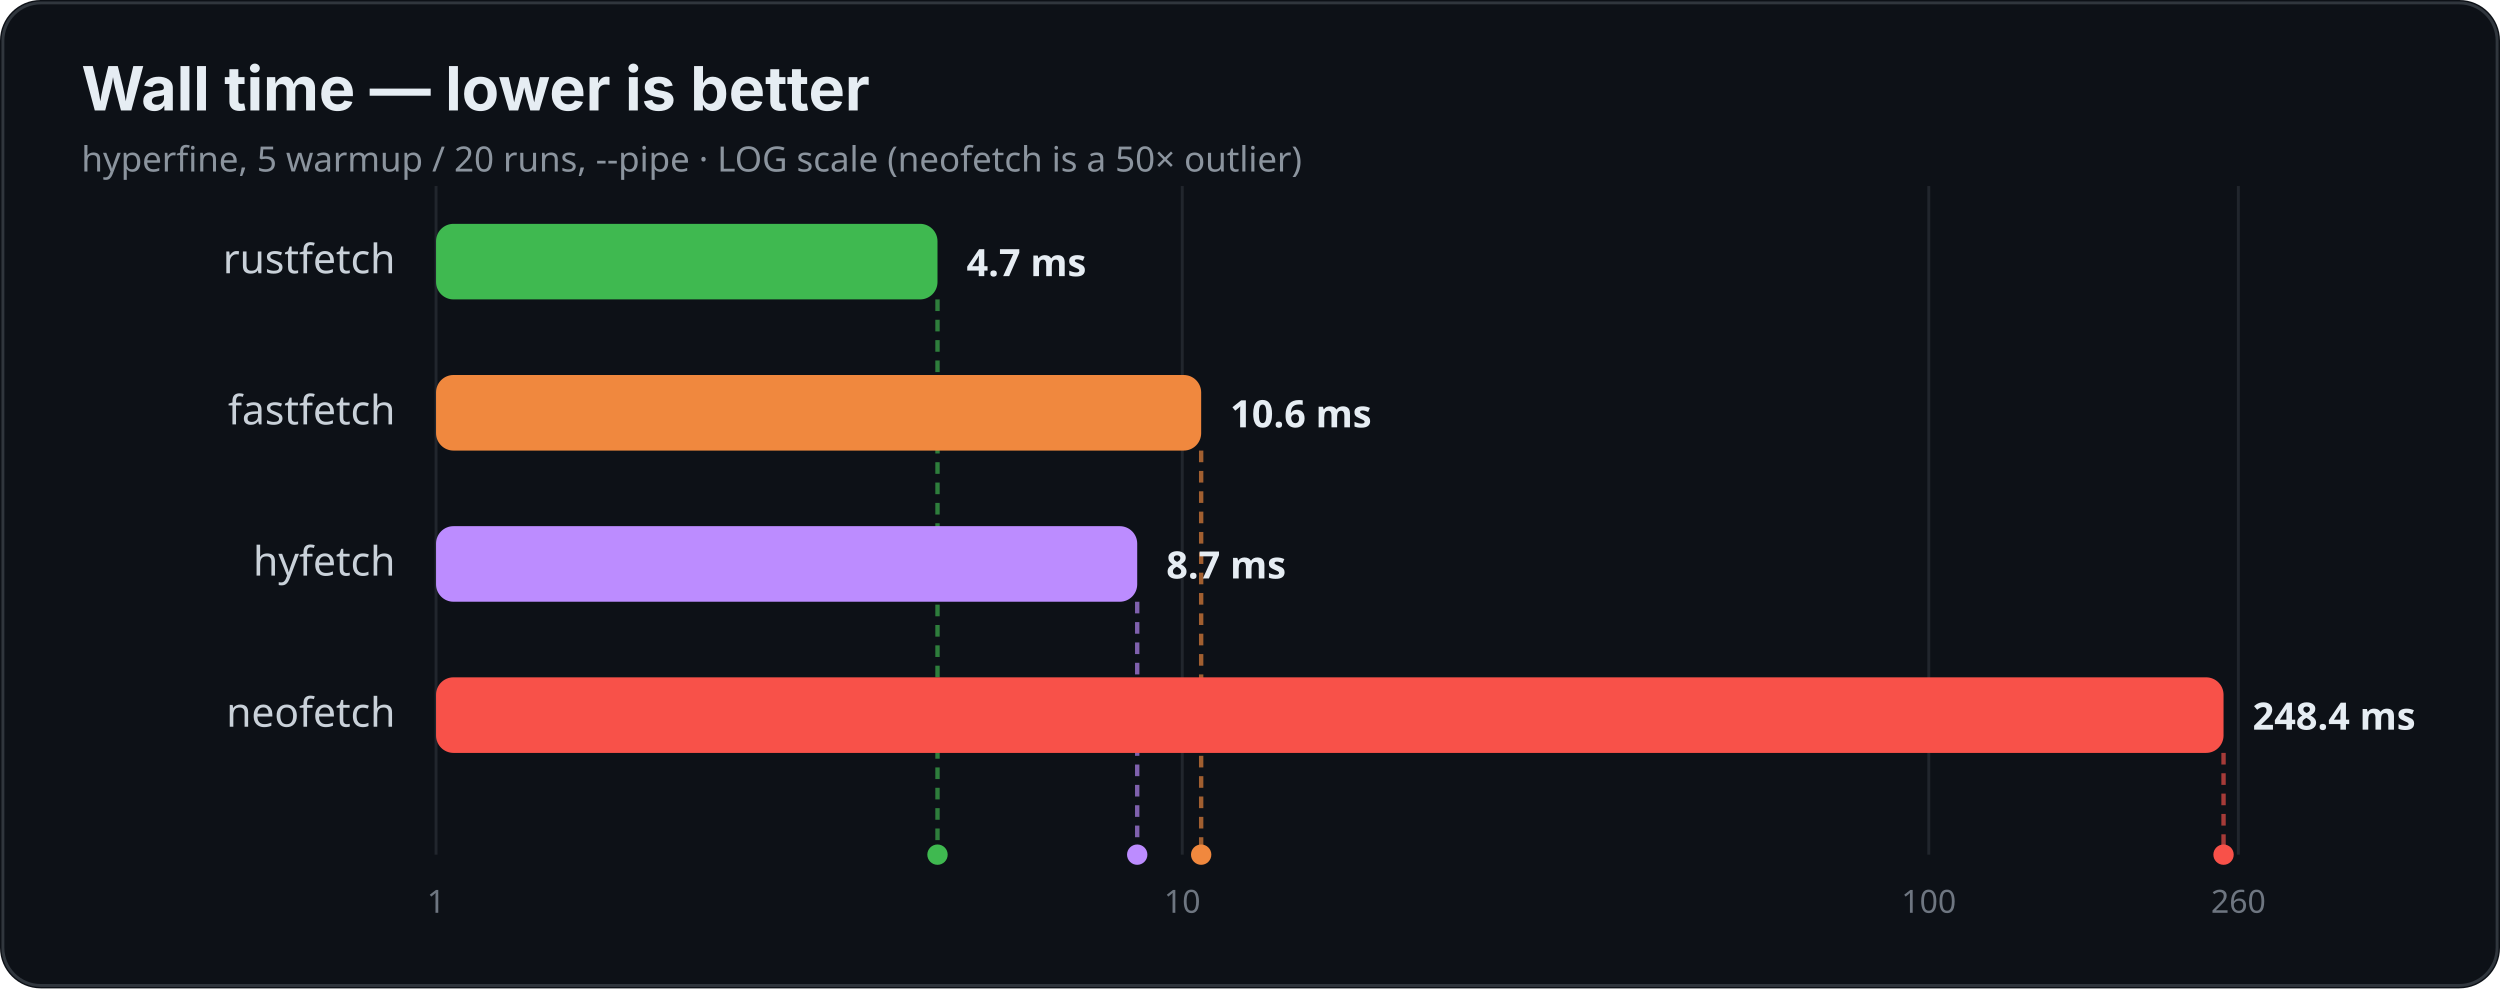
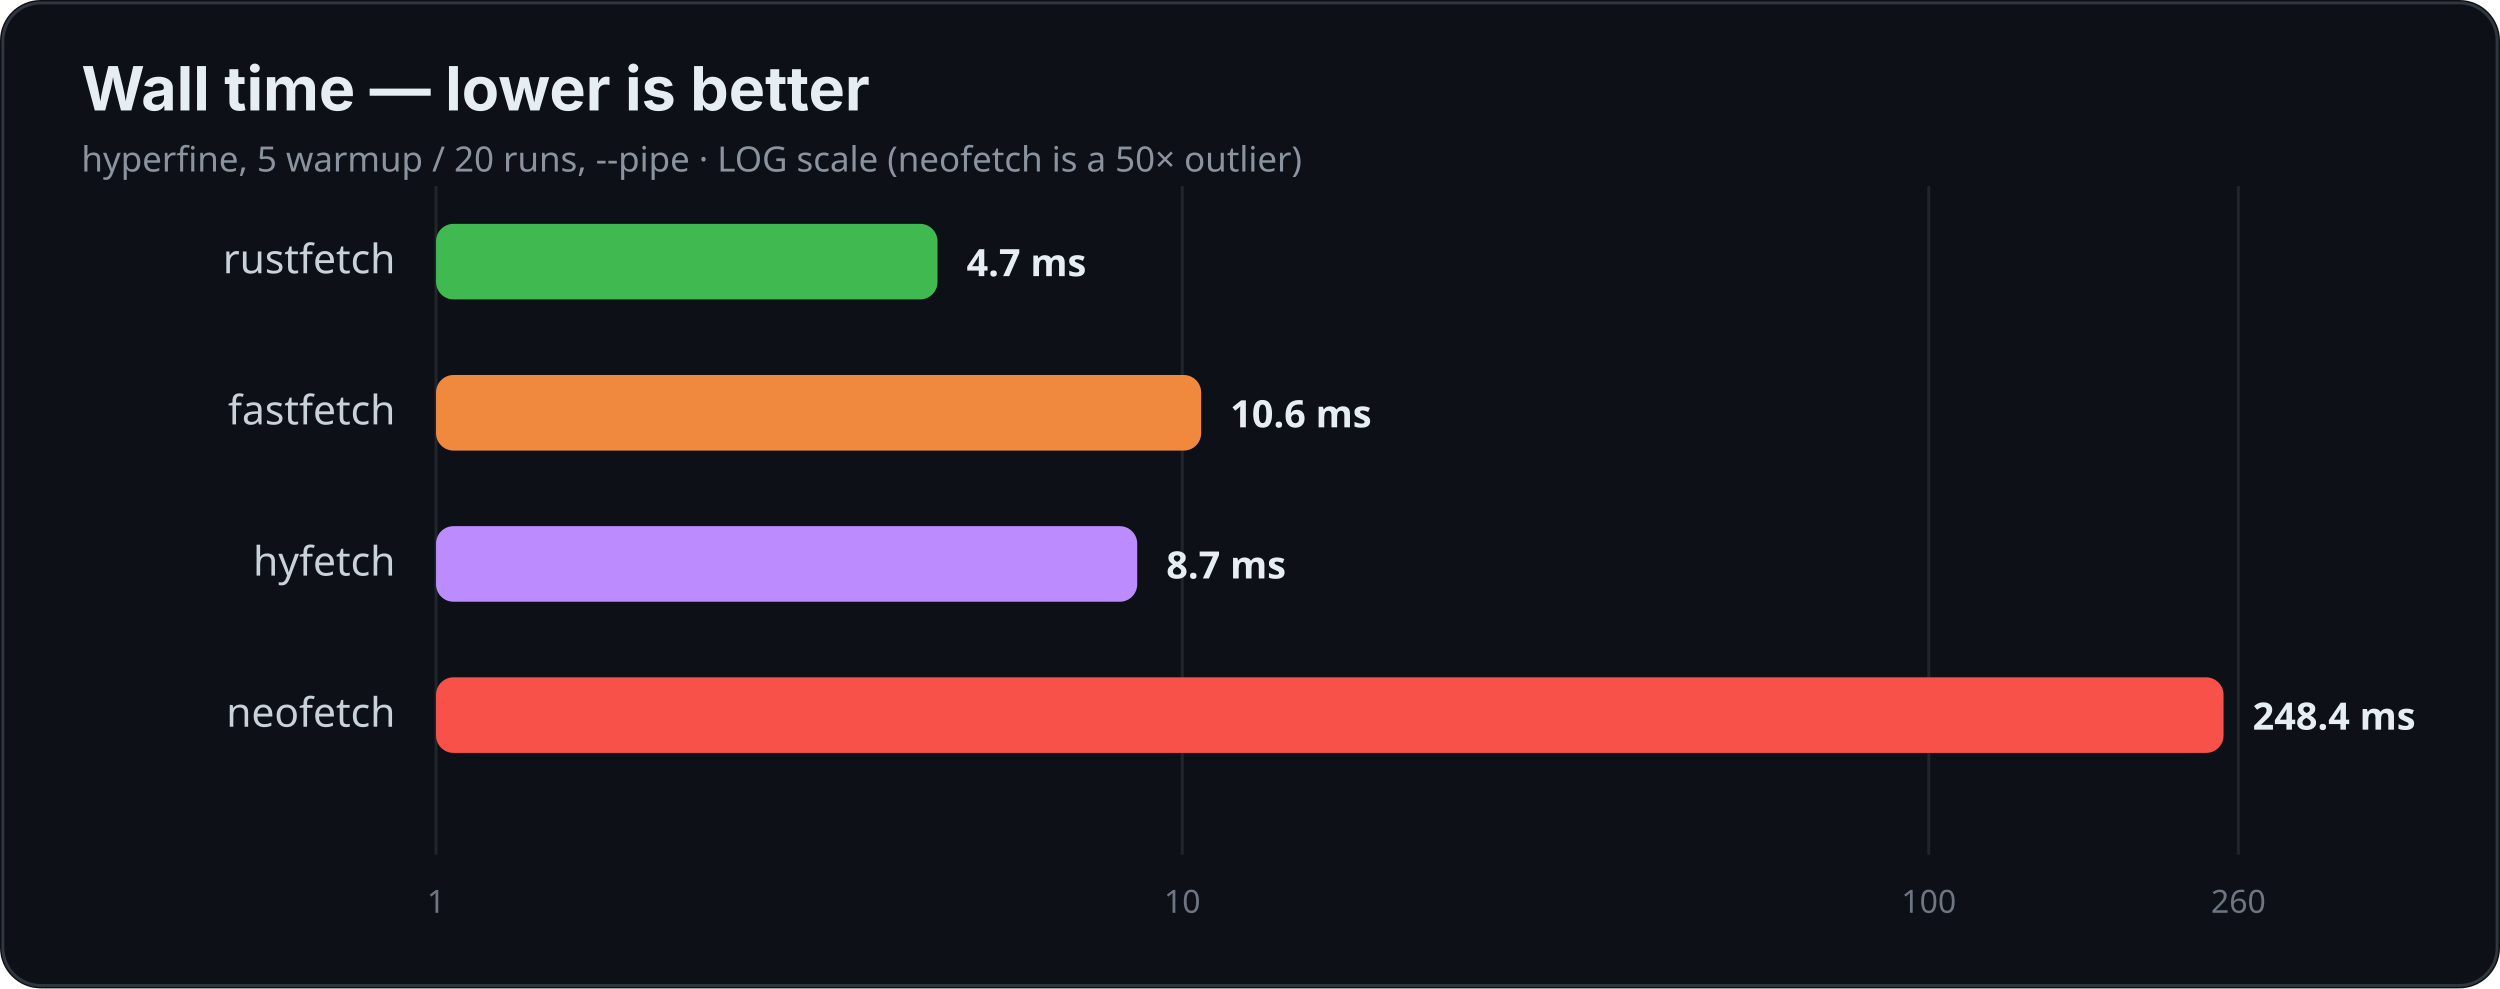
<svg xmlns="http://www.w3.org/2000/svg" width="860" height="340" viewBox="0 0 860 340" role="img" aria-label="Wall time — lower is better">
  <rect width="860" height="340" rx="14" fill="#0d1117" />
  <rect x="1" y="1" width="858" height="338" rx="13" fill="none" stroke="#30363d" />
  <text x="28" y="38" fill="#e6edf3" font-family="system-ui,-apple-system,Segoe UI,sans-serif" font-size="21" font-weight="700">Wall time — lower is better</text>
  <text x="28" y="59" fill="#8b949e" font-family="system-ui,sans-serif" font-size="12">hyperfine, 5 warmup / 20 runs, --pipe · LOG scale (neofetch is a 50× outlier)</text>
  <line x1="150.0" y1="64" x2="150.0" y2="294" stroke="#21262d" stroke-width="1" />
  <text x="150.0" y="314" fill="#6e7681" font-family="system-ui,sans-serif" font-size="11" text-anchor="middle">1</text>
  <line x1="406.7" y1="64" x2="406.7" y2="294" stroke="#21262d" stroke-width="1" />
  <text x="406.7" y="314" fill="#6e7681" font-family="system-ui,sans-serif" font-size="11" text-anchor="middle">10</text>
  <line x1="663.5" y1="64" x2="663.5" y2="294" stroke="#21262d" stroke-width="1" />
  <text x="663.5" y="314" fill="#6e7681" font-family="system-ui,sans-serif" font-size="11" text-anchor="middle">100</text>
  <line x1="770.0" y1="64" x2="770.0" y2="294" stroke="#21262d" stroke-width="1" />
  <text x="770.0" y="314" fill="#6e7681" font-family="system-ui,sans-serif" font-size="11" text-anchor="middle">260</text>
  <text x="136" y="94" fill="#c9d1d9" font-family="system-ui,sans-serif" font-size="14" text-anchor="end">rustfetch</text>
-   <line x1="322.5" y1="103" x2="322.5" y2="294" stroke="#3fb950" stroke-width="1.5" stroke-dasharray="4 3" opacity="0.65" />
-   <circle cx="322.5" cy="294" r="3.5" fill="#3fb950" />
  <rect x="150" y="77" width="172.5" height="26" rx="6" fill="#3fb950" />
  <text x="332.5" y="95" fill="#e6edf3" font-family="system-ui,sans-serif" font-size="13" font-weight="600" text-anchor="start">4.7 ms</text>
  <text x="136" y="146" fill="#c9d1d9" font-family="system-ui,sans-serif" font-size="14" text-anchor="end">fastfetch</text>
-   <line x1="413.2" y1="155" x2="413.2" y2="294" stroke="#f0883e" stroke-width="1.5" stroke-dasharray="4 3" opacity="0.65" />
-   <circle cx="413.2" cy="294" r="3.5" fill="#f0883e" />
  <rect x="150" y="129" width="263.2" height="26" rx="6" fill="#f0883e" />
  <text x="423.2" y="147" fill="#e6edf3" font-family="system-ui,sans-serif" font-size="13" font-weight="600" text-anchor="start">10.6 ms</text>
  <text x="136" y="198" fill="#c9d1d9" font-family="system-ui,sans-serif" font-size="14" text-anchor="end">hyfetch</text>
-   <line x1="391.2" y1="207" x2="391.2" y2="294" stroke="#bc8cff" stroke-width="1.5" stroke-dasharray="4 3" opacity="0.65" />
-   <circle cx="391.2" cy="294" r="3.5" fill="#bc8cff" />
  <rect x="150" y="181" width="241.2" height="26" rx="6" fill="#bc8cff" />
  <text x="401.2" y="199" fill="#e6edf3" font-family="system-ui,sans-serif" font-size="13" font-weight="600" text-anchor="start">8.7 ms</text>
  <text x="136" y="250" fill="#c9d1d9" font-family="system-ui,sans-serif" font-size="14" text-anchor="end">neofetch</text>
-   <line x1="764.9" y1="259" x2="764.9" y2="294" stroke="#f85149" stroke-width="1.5" stroke-dasharray="4 3" opacity="0.65" />
-   <circle cx="764.9" cy="294" r="3.5" fill="#f85149" />
  <rect x="150" y="233" width="614.9" height="26" rx="6" fill="#f85149" />
  <text x="774.9" y="251" fill="#e6edf3" font-family="system-ui,sans-serif" font-size="13" font-weight="600" text-anchor="start">248.4 ms</text>
</svg>
